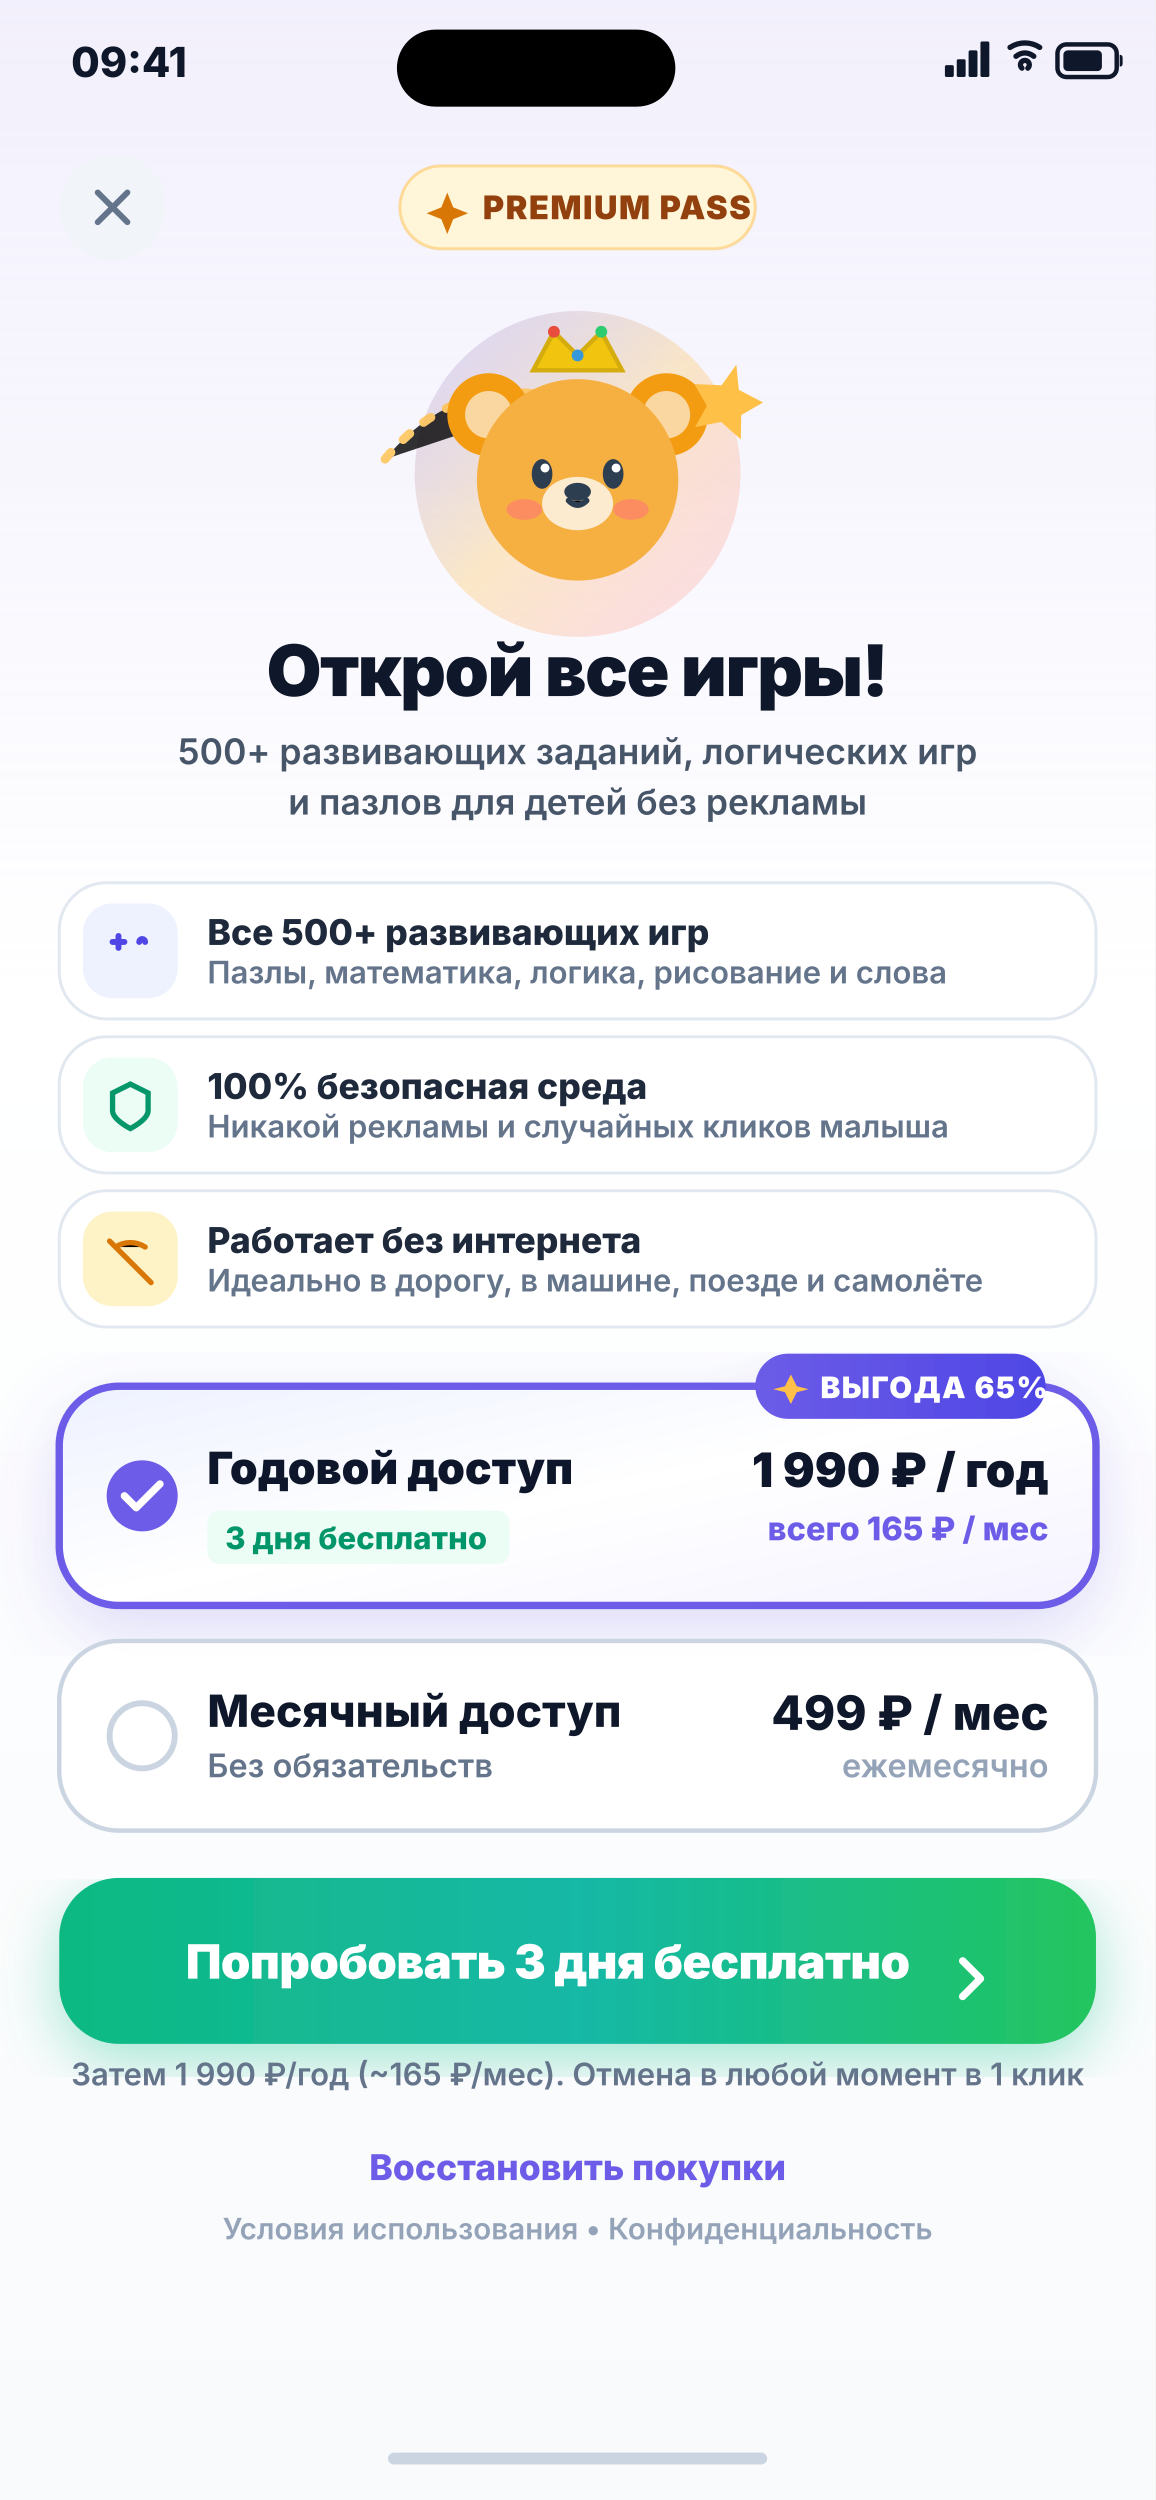
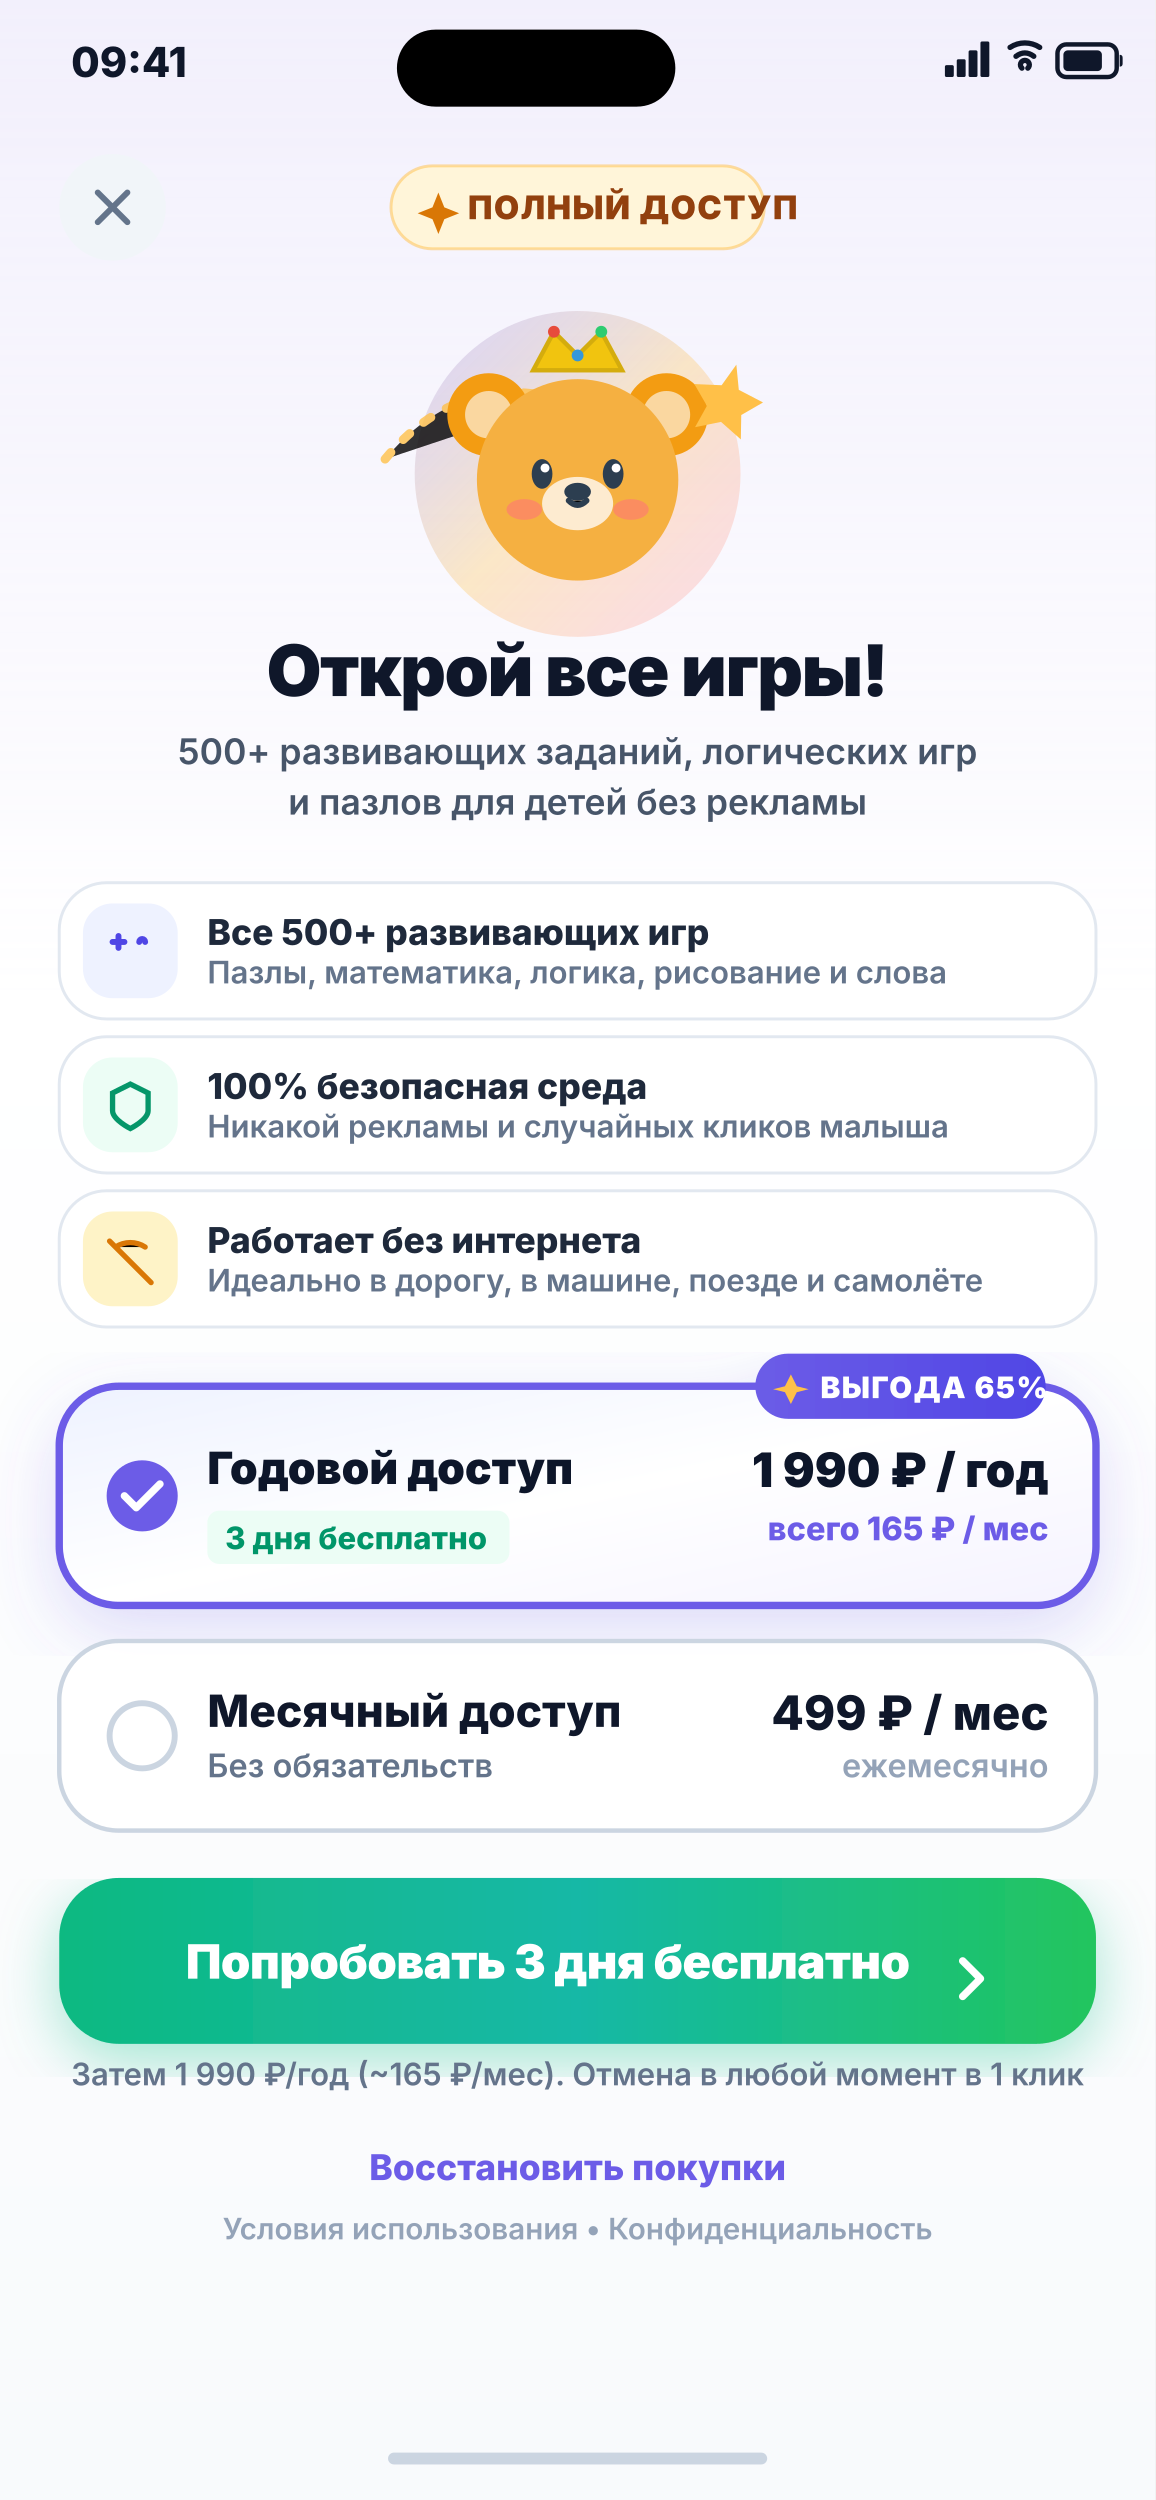
<svg xmlns="http://www.w3.org/2000/svg" viewBox="0 0 390 844" width="390" height="844" style="background:#F8FAFC; font-family:'Nunito', system-ui, -apple-system, sans-serif;">
  <defs>
    <linearGradient id="bgGrad" x1="0%" y1="0%" x2="0%" y2="100%">
      <stop offset="0%" stop-color="#F3F0FF" stop-opacity="0.8" />
      <stop offset="40%" stop-color="#FFFFFF" />
      <stop offset="100%" stop-color="#F8FAFC" />
    </linearGradient>
    <linearGradient id="ctaGrad" x1="0%" y1="0%" x2="100%" y2="0%">
      <stop offset="0%" stop-color="#10B981" />
      <stop offset="50%" stop-color="#14B8A6" />
      <stop offset="100%" stop-color="#22C55E" />
    </linearGradient>
    <linearGradient id="selectedCardGrad" x1="0%" y1="0%" x2="100%" y2="100%">
      <stop offset="0%" stop-color="#EEF2FF" />
      <stop offset="50%" stop-color="#FFFFFF" />
      <stop offset="100%" stop-color="#F5F3FF" />
    </linearGradient>
    <linearGradient id="badgeGrad" x1="0%" y1="0%" x2="100%" y2="0%">
      <stop offset="0%" stop-color="#6C5CE7" />
      <stop offset="100%" stop-color="#4F46E5" />
    </linearGradient>
    <linearGradient id="mascotGlow" x1="0%" y1="0%" x2="100%" y2="100%">
      <stop offset="0%" stop-color="#6C5CE7" stop-opacity="0.2" />
      <stop offset="50%" stop-color="#FFC048" stop-opacity="0.3" />
      <stop offset="100%" stop-color="#FF6B8B" stop-opacity="0.2" />
    </linearGradient>
    <filter id="cardShadow" x="-10%" y="-10%" width="120%" height="130%">
      <feDropShadow dx="0" dy="8" stdDeviation="12" flood-color="#6C5CE7" flood-opacity="0.2" />
    </filter>
    <filter id="ctaShadow" x="-10%" y="-10%" width="120%" height="130%">
      <feDropShadow dx="0" dy="6" stdDeviation="10" flood-color="#10B981" flood-opacity="0.35" />
    </filter>
  </defs>
  <rect width="390" height="844" fill="url(#bgGrad)" />
  <g id="StatusBar" transform="translate(24, 14)">
    <text x="0" y="12" fill="#0F172A" font-size="14" font-weight="800">09:41</text>
    <rect x="110" y="-4" width="94" height="26" rx="13" fill="#000000" />
    <g transform="translate(295, 0)" fill="#0F172A">
      <rect x="0" y="8" width="3" height="4" rx="0.5" />
      <rect x="4" y="6" width="3" height="6" rx="0.5" />
      <rect x="8" y="3" width="3" height="9" rx="0.5" />
      <rect x="12" y="0" width="3" height="12" rx="0.5" />
      <path d="M22 2 C 25 0, 29 0, 32 2 M 24 5 C 26 3.5, 28 3.5, 30 5 M 26 9 A 1.5 1.5 0 1 1 28 9" stroke="#0F172A" stroke-width="1.8" fill="none" stroke-linecap="round" />
      <rect x="38" y="1" width="20" height="11" rx="3" fill="none" stroke="#0F172A" stroke-width="1.5" />
      <rect x="40" y="3" width="13" height="7" rx="1.5" fill="#0F172A" />
      <path d="M59 4.5 Q 60 4.5 60 5.5 L 60 7.5 Q 60 8.5 59 8.5" fill="#0F172A" />
    </g>
  </g>
  <g id="Header" transform="translate(20, 52)">
    <circle cx="18" cy="18" r="18" fill="#F1F5F9" />
    <path d="M13 13 L23 23 M23 13 L13 23" stroke="#64748B" stroke-width="2" stroke-linecap="round" />
-     <g transform="translate(115, 4)">
-       <rect x="0" y="0" width="120" height="28" rx="14" fill="#FFF5D9" stroke="#FFC048" stroke-width="1" stroke-opacity="0.5" />
+     <g transform="translate(112, 4)">
+       <rect x="0" y="0" width="126" height="28" rx="14" fill="#FFF5D9" stroke="#FFC048" stroke-width="1" stroke-opacity="0.5" />
      <path d="M14 14 L16 9 L18 14 L23 16 L18 18 L16 23 L14 18 L9 16 Z" fill="#D97706" />
-       <text x="28" y="18" fill="#92400E" font-size="11" font-weight="900" letter-spacing="0.5">PREMIUM PASS</text>
+       <text x="26" y="18" fill="#92400E" font-size="11" font-weight="900" letter-spacing="0.5">ПОЛНЫЙ ДОСТУП</text>
    </g>
  </g>
  <g id="Hero" transform="translate(195, 110)">
    <circle cx="0" cy="50" r="55" fill="url(#mascotGlow)" />
    <g transform="translate(-50, 0)">
      <path d="M-15 45 Q 10 15 45 25" stroke="#FFC048" stroke-width="3" stroke-linecap="round" stroke-dasharray="3 6" opacity="0.8" />
      <circle cx="20" cy="30" r="14" fill="#F39C12" />
      <circle cx="20" cy="30" r="8" fill="#FAD7A0" />
      <circle cx="80" cy="30" r="14" fill="#F39C12" />
      <circle cx="80" cy="30" r="8" fill="#FAD7A0" />
      <circle cx="50" cy="52" r="34" fill="#F5B041" />
      <ellipse cx="32" cy="62" rx="6" ry="3.5" fill="#FF7675" opacity="0.6" />
      <ellipse cx="68" cy="62" rx="6" ry="3.5" fill="#FF7675" opacity="0.6" />
      <ellipse cx="38" cy="50" rx="3.5" ry="5" fill="#2C3E50" />
      <circle cx="39" cy="48" r="1.5" fill="#FFFFFF" />
      <ellipse cx="62" cy="50" rx="3.5" ry="5" fill="#2C3E50" />
      <circle cx="63" cy="48" r="1.5" fill="#FFFFFF" />
      <ellipse cx="50" cy="60" rx="12" ry="9" fill="#FDEBD0" />
      <ellipse cx="50" cy="56" rx="4.5" ry="3" fill="#2C3E50" />
      <path d="M47 59 Q 50 62 53 59" stroke="#2C3E50" stroke-width="2" stroke-linecap="round" />
      <path d="M35 15 L42 2 L50 10 L58 2 L65 15 Z" fill="#F1C40F" stroke="#D4AC0D" stroke-width="1.5" />
      <circle cx="42" cy="2" r="2" fill="#E74C3C" />
      <circle cx="50" cy="10" r="2" fill="#3498DB" />
      <circle cx="58" cy="2" r="2" fill="#2ECC71" />
    </g>
    <g transform="translate(42, 10) rotate(15)">
      <polygon points="12,0 15,8 24,10 18,16 20,24 12,20 4,24 6,16 0,10 9,8" fill="#FFC048" />
    </g>
    <text x="0" y="125" text-anchor="middle" fill="#0F172A" font-size="24" font-weight="900" letter-spacing="-0.5">
      Открой все игры!
    </text>
    <text x="0" y="148" text-anchor="middle" fill="#475569" font-size="12" font-weight="600">
      500+ развивающих заданий, логических игр
    </text>
    <text x="0" y="165" text-anchor="middle" fill="#475569" font-size="12" font-weight="600">
      и пазлов для детей без рекламы
    </text>
  </g>
  <g id="Features" transform="translate(20, 298)">
    <g transform="translate(0, 0)">
      <rect width="350" height="46" rx="16" fill="#FFFFFF" fill-opacity="0.85" stroke="#E2E8F0" stroke-width="1" />
      <rect x="8" y="7" width="32" height="32" rx="10" fill="#EEF2FF" />
      <path d="M18 20 L22 20 M20 18 L20 22 M27 20 A 1 1 0 1 1 29 20" stroke="#4F46E5" stroke-width="2" stroke-linecap="round" />
      <text x="50" y="21" fill="#1E293B" font-size="12" font-weight="800">Все 500+ развивающих игр</text>
      <text x="50" y="34" fill="#64748B" font-size="10.5" font-weight="600">Пазлы, математика, логика, рисование и слова</text>
    </g>
    <g transform="translate(0, 52)">
      <rect width="350" height="46" rx="16" fill="#FFFFFF" fill-opacity="0.85" stroke="#E2E8F0" stroke-width="1" />
      <rect x="8" y="7" width="32" height="32" rx="10" fill="#ECFDF5" />
      <path d="M24 16 L18 19 L18 25 C 18 28 24 31 24 31 C 24 31 30 28 30 25 L30 19 Z" stroke="#059669" stroke-width="1.8" fill="none" />
      <text x="50" y="21" fill="#1E293B" font-size="12" font-weight="800">100% безопасная среда</text>
      <text x="50" y="34" fill="#64748B" font-size="10.5" font-weight="600">Никакой рекламы и случайных кликов малыша</text>
    </g>
    <g transform="translate(0, 104)">
      <rect width="350" height="46" rx="16" fill="#FFFFFF" fill-opacity="0.85" stroke="#E2E8F0" stroke-width="1" />
      <rect x="8" y="7" width="32" height="32" rx="10" fill="#FEF3C7" />
      <path d="M19 19 C 22 17 26 17 29 19 M 17 17 L 31 31" stroke="#D97706" stroke-width="1.8" stroke-linecap="round" />
      <text x="50" y="21" fill="#1E293B" font-size="12" font-weight="800">Работает без интернета</text>
      <text x="50" y="34" fill="#64748B" font-size="10.5" font-weight="600">Идеально в дорогу, в машине, поезде и самолёте</text>
    </g>
  </g>
  <g id="CardAnnualSelected" transform="translate(20, 468)" filter="url(#cardShadow)">
    <rect width="350" height="74" rx="20" fill="url(#selectedCardGrad)" stroke="#6C5CE7" stroke-width="2.5" />
    <g transform="translate(235, -11)">
      <rect width="98" height="22" rx="11" fill="url(#badgeGrad)" />
      <path d="M10 11 L12 7 L14 11 L18 12 L14 13 L12 17 L10 13 L6 12 Z" fill="#FFC048" />
      <text x="22" y="15" fill="#FFFFFF" font-size="10" font-weight="900" letter-spacing="0.5">ВЫГОДА 65%</text>
    </g>
    <circle cx="28" cy="37" r="12" fill="#6C5CE7" />
    <path d="M22 37 L26 41 L34 33" stroke="#FFFFFF" stroke-width="2.5" stroke-linecap="round" stroke-linejoin="round" fill="none" />
    <text x="50" y="33" fill="#0F172A" font-size="15" font-weight="900">Годовой доступ</text>
    <rect x="50" y="42" width="102" height="18" rx="4" fill="#ECFDF5" />
    <text x="56" y="55" fill="#059669" font-size="10.5" font-weight="800">3 дня бесплатно</text>
    <text x="334" y="34" text-anchor="end" fill="#0F172A" font-size="16" font-weight="900">1 990 ₽ / год</text>
    <text x="334" y="52" text-anchor="end" fill="#6C5CE7" font-size="11" font-weight="800">всего 165 ₽ / мес</text>
  </g>
  <g id="CardMonthlyUnselected" transform="translate(20, 554)">
    <rect width="350" height="64" rx="20" fill="#FFFFFF" fill-opacity="0.95" stroke="#CBD5E1" stroke-width="1.5" />
    <circle cx="28" cy="32" r="11" fill="#FFFFFF" stroke="#CBD5E1" stroke-width="2" />
    <text x="50" y="29" fill="#0F172A" font-size="15" font-weight="800">Месячный доступ</text>
    <text x="50" y="46" fill="#64748B" font-size="11" font-weight="600">Без обязательств</text>
    <text x="334" y="30" text-anchor="end" fill="#0F172A" font-size="16" font-weight="800">499 ₽ / мес</text>
    <text x="334" y="46" text-anchor="end" fill="#94A3B8" font-size="11" font-weight="600">ежемесячно</text>
  </g>
  <g id="CTAButton" transform="translate(20, 634)" filter="url(#ctaShadow)">
    <rect width="350" height="56" rx="20" fill="url(#ctaGrad)" />
    <text x="165" y="34" text-anchor="middle" fill="#FFFFFF" font-size="16" font-weight="900" letter-spacing="-0.2">
      Попробовать 3 дня бесплатно
    </text>
    <path d="M305 28 L311 34 L305 40" stroke="#FFFFFF" stroke-width="2.5" stroke-linecap="round" stroke-linejoin="round" fill="none" />
  </g>
  <text x="195" y="704" text-anchor="middle" fill="#64748B" font-size="10.5" font-weight="600">
    Затем 1 990 ₽/год (~165 ₽/мес). Отмена в любой момент в 1 клик
  </text>
  <g id="Footer" transform="translate(195, 736)">
    <text x="0" y="0" text-anchor="middle" fill="#6C5CE7" font-size="12" font-weight="800" text-decoration="none">
      Восстановить покупки
    </text>
    <text x="0" y="20" text-anchor="middle" fill="#94A3B8" font-size="10" font-weight="600">
      Условия использования   •   Конфиденциальность
    </text>
  </g>
  <rect x="131" y="828" width="128" height="4" rx="2" fill="#CBD5E1" />
</svg>
